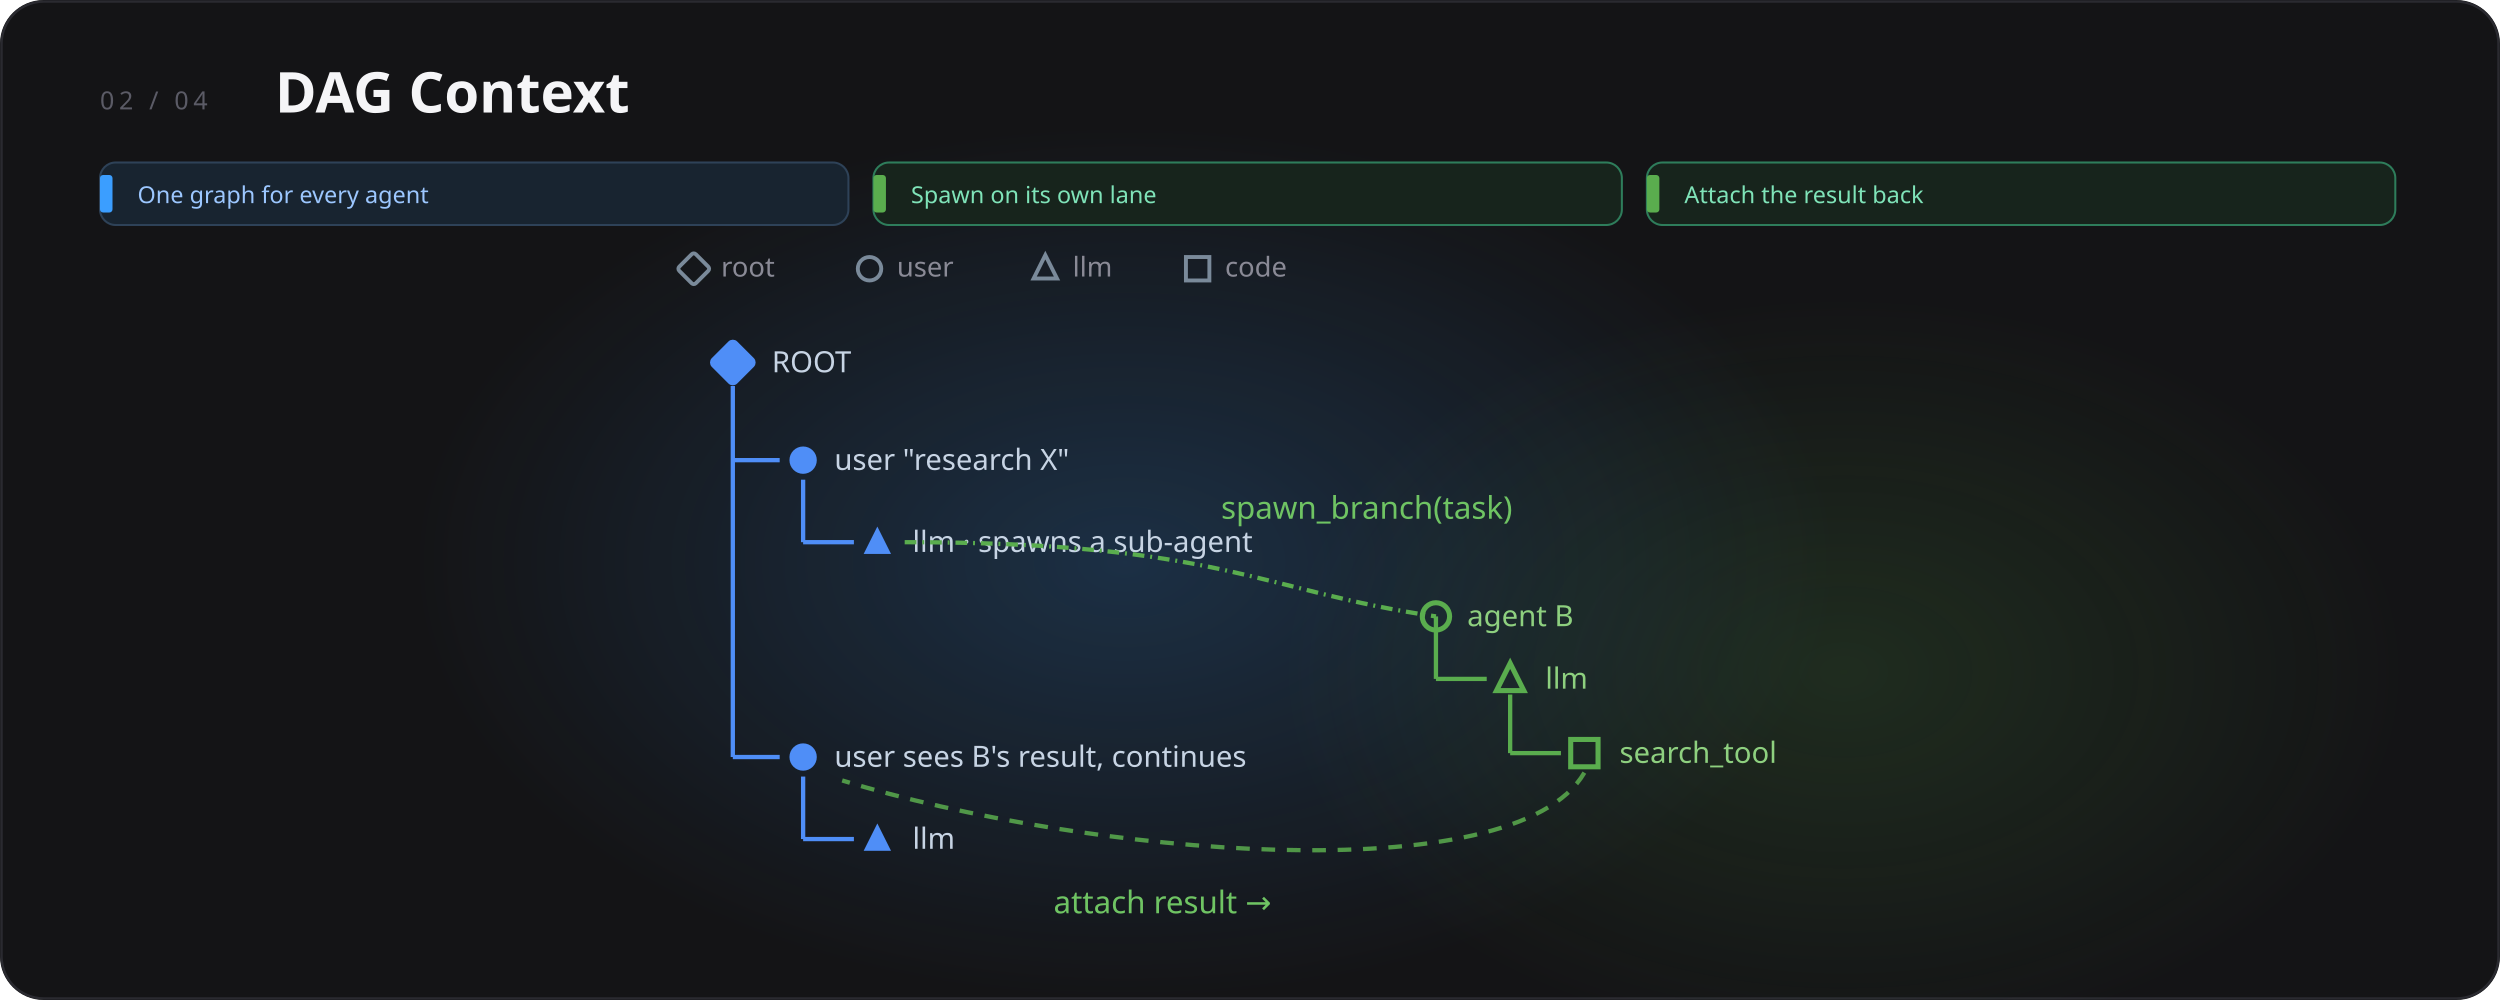
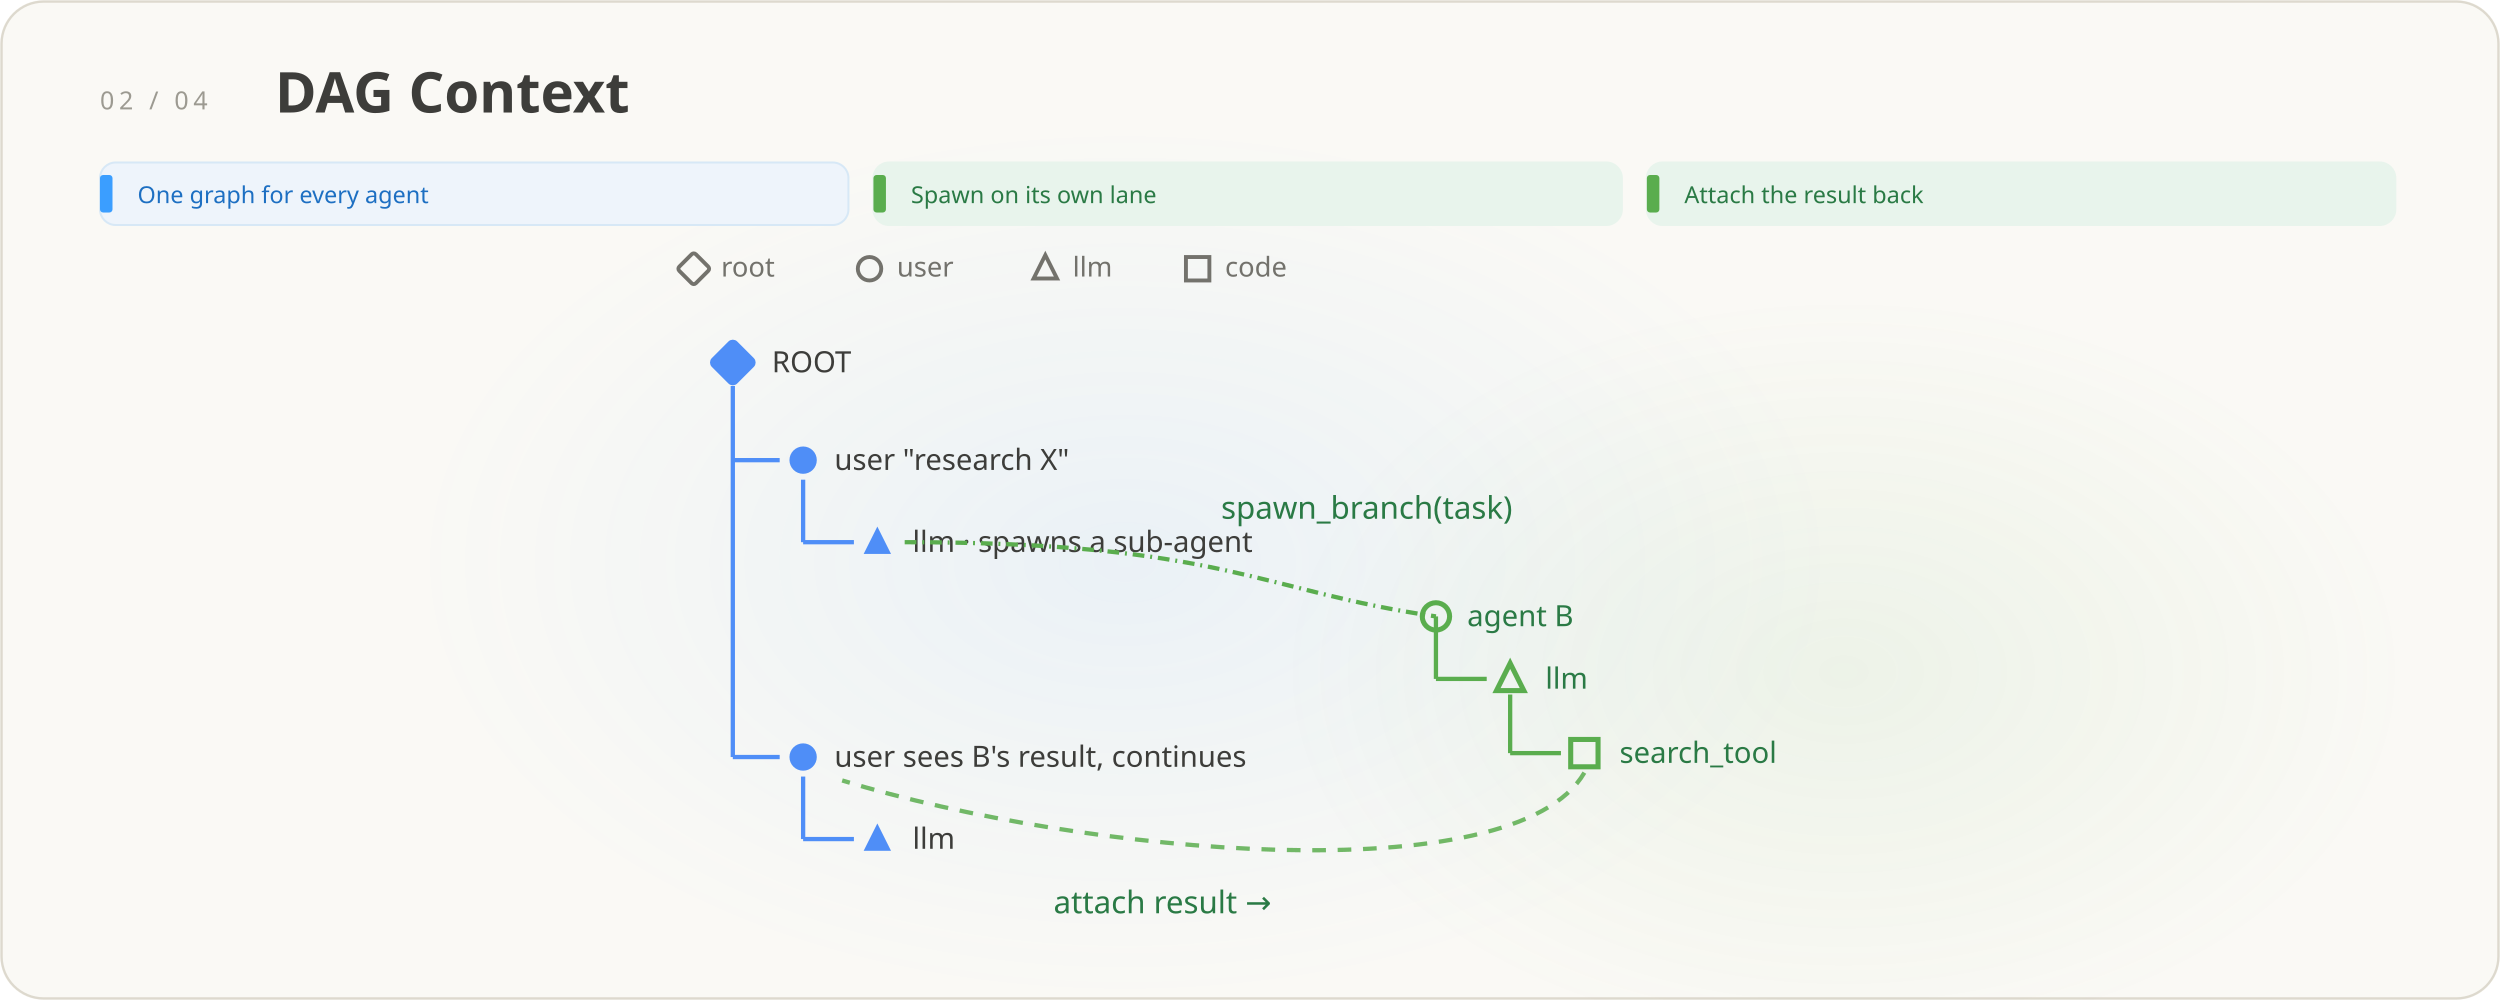
<svg xmlns="http://www.w3.org/2000/svg" width="1600" height="640" viewBox="0 0 1600 640">
  <defs>
-     <linearGradient id="bp" x1="0" y1="0" x2="1" y2="1">
+     <linearGradient id="bp-light-01" x1="0" y1="0" x2="1" y2="1">
      <stop offset="0" stop-color="#3B9EFF" />
      <stop offset="1" stop-color="#A855F7" />
    </linearGradient>
-     <radialGradient id="glow" cx="0.5" cy="0.5" r="0.5">
-       <stop offset="0" stop-color="#3B9EFF" stop-opacity="0.20" />
+     <radialGradient id="glow-light-01" cx="0.5" cy="0.5" r="0.5">
+       <stop offset="0" stop-color="#3B9EFF" stop-opacity="0.08" />
      <stop offset="1" stop-color="#3B9EFF" stop-opacity="0" />
    </radialGradient>
-     <radialGradient id="glow2" cx="0.5" cy="0.5" r="0.5">
-       <stop offset="0" stop-color="#5AAD4E" stop-opacity="0.16" />
+     <radialGradient id="glow2-light-01" cx="0.5" cy="0.5" r="0.5">
+       <stop offset="0" stop-color="#5AAD4E" stop-opacity="0.08" />
      <stop offset="1" stop-color="#5AAD4E" stop-opacity="0" />
    </radialGradient>
  </defs>
-   <rect width="1600" height="640" rx="28" fill="#141416" />
-   <rect x="1" y="1" width="1598" height="638" rx="27" fill="none" stroke="#2A2A30" stroke-width="1.5" />
-   <ellipse cx="720" cy="360" rx="460" ry="280" fill="url(#glow)" />
-   <ellipse cx="1180" cy="430" rx="360" ry="240" fill="url(#glow2)" />
-   <text x="64" y="70" font-family="Geist Mono" font-size="16" fill="#5B5B66" letter-spacing="3">02 / 04</text>
-   <text x="176" y="72" font-family="Instrument Sans" font-weight="700" font-size="36" fill="#F5F5F7">DAG Context</text>
+   <rect width="1600" height="640" rx="28" fill="#faf9f5" />
+   <rect x="1" y="1" width="1598" height="638" rx="27" fill="none" stroke="#ddd9ce" stroke-width="1.5" />
+   <ellipse cx="720" cy="360" rx="460" ry="280" fill="url(#glow-light-01)" />
+   <ellipse cx="1180" cy="430" rx="360" ry="240" fill="url(#glow2-light-01)" />
+   <text x="64" y="70" font-family="Geist Mono" font-size="16" fill="#9c9a91" letter-spacing="3">02 / 04</text>
+   <text x="176" y="72" font-family="Instrument Sans" font-weight="700" font-size="36" fill="#3d3d3a">DAG Context</text>
  <g transform="translate(64,104)">
-     <rect width="479" height="40" rx="10" fill="#182430" stroke="#2E4258" stroke-width="1.3" />
+     <rect width="479" height="40" rx="10" fill="#eef4fb" stroke="#d7e8f6" stroke-width="1.3" />
    <rect x="0" y="8" width="8" height="24" rx="2" fill="#3B9EFF" />
-     <text x="24" y="26" font-family="Geist Mono" font-size="15" fill="#9CC7FF">One graph for every agent</text>
+     <text x="24" y="26" font-family="Geist Mono" font-size="15" fill="#1d6fc2">One graph for every agent</text>
  </g>
  <g transform="translate(559,104)">
-     <rect width="479" height="40" rx="10" fill="#17241C" stroke="#2E7D5B" stroke-width="1.3" />
+     <rect width="479" height="40" rx="10" fill="#e8f4ec" stroke="#e8f4ec" stroke-width="1.3" />
    <rect x="0" y="8" width="8" height="24" rx="2" fill="#5AAD4E" />
-     <text x="24" y="26" font-family="Geist Mono" font-size="15" fill="#7FE3B8">Spawn on its own lane</text>
+     <text x="24" y="26" font-family="Geist Mono" font-size="15" fill="#2a7a45">Spawn on its own lane</text>
  </g>
  <g transform="translate(1054,104)">
-     <rect width="479" height="40" rx="10" fill="#17241C" stroke="#2E7D5B" stroke-width="1.3" />
+     <rect width="479" height="40" rx="10" fill="#e8f4ec" stroke="#e8f4ec" stroke-width="1.3" />
    <rect x="0" y="8" width="8" height="24" rx="2" fill="#5AAD4E" />
-     <text x="24" y="26" font-family="Geist Mono" font-size="15" fill="#7FE3B8">Attach the result back</text>
+     <text x="24" y="26" font-family="Geist Mono" font-size="15" fill="#2a7a45">Attach the result back</text>
  </g>
  <g transform="translate(444,172) scale(1.25)">
-     <g font-family="Geist Mono" font-size="14" fill="#8A8A96">
+     <g font-family="Geist Mono" font-size="14" fill="#73726c">
      <g transform="translate(0,0)">
-         <rect x="-6" y="-6" width="12" height="12" rx="1.5" transform="rotate(45)" fill="none" stroke="#7A8A9A" stroke-width="2" />
+         <rect x="-6" y="-6" width="12" height="12" rx="1.5" transform="rotate(45)" fill="none" stroke="#73726c" stroke-width="2" />
        <text x="14" y="4">root</text>
      </g>
      <g transform="translate(90,0)">
-         <circle r="6" fill="none" stroke="#7A8A9A" stroke-width="2" />
+         <circle r="6" fill="none" stroke="#73726c" stroke-width="2" />
        <text x="14" y="4">user</text>
      </g>
      <g transform="translate(180,0)">
-         <polygon points="0,-7 6,5 -6,5" fill="none" stroke="#7A8A9A" stroke-width="2" />
+         <polygon points="0,-7 6,5 -6,5" fill="none" stroke="#73726c" stroke-width="2" />
        <text x="14" y="4">llm</text>
      </g>
      <g transform="translate(258,0)">
-         <rect x="-6" y="-6" width="12" height="12" fill="none" stroke="#7A8A9A" stroke-width="2" />
+         <rect x="-6" y="-6" width="12" height="12" fill="none" stroke="#73726c" stroke-width="2" />
        <text x="14" y="4">code</text>
      </g>
    </g>
    <line x1="20" y1="60" x2="20" y2="250" stroke="#4F8EF7" stroke-width="2.2" />
    <g transform="translate(20,48)">
      <rect x="-8" y="-8" width="16" height="16" rx="2" transform="rotate(45)" fill="#4F8EF7" stroke="#4F8EF7" stroke-width="2.4" />
-       <text x="20" y="5" font-family="Geist Mono" font-size="15" fill="#C7D4E4">ROOT</text>
+       <text x="20" y="5" font-family="Geist Mono" font-size="15" fill="#3d3d3a">ROOT</text>
    </g>
    <line x1="20" y1="98" x2="44" y2="98" stroke="#4F8EF7" stroke-width="2.2" />
    <g transform="translate(56,98)">
      <circle r="7" fill="#4F8EF7" />
-       <text x="16" y="5" font-family="Geist Mono" font-size="15" fill="#C7D4E4">user  "research X"</text>
+       <text x="16" y="5" font-family="Geist Mono" font-size="15" fill="#3d3d3a">user  "research X"</text>
    </g>
    <line x1="56" y1="108" x2="56" y2="140" stroke="#4F8EF7" stroke-width="2.2" />
    <line x1="56" y1="140" x2="82" y2="140" stroke="#4F8EF7" stroke-width="2.2" />
    <g transform="translate(94,140)">
      <polygon points="0,-8 7,6 -7,6" fill="#4F8EF7" />
-       <text x="18" y="5" font-family="Geist Mono" font-size="15" fill="#C7D4E4">llm  · spawns a sub-agent</text>
+       <text x="18" y="5" font-family="Geist Mono" font-size="15" fill="#3d3d3a">llm  · spawns a sub-agent</text>
    </g>
    <line x1="20" y1="250" x2="44" y2="250" stroke="#4F8EF7" stroke-width="2.2" />
    <g transform="translate(56,250)">
      <circle r="7" fill="#4F8EF7" />
-       <text x="16" y="5" font-family="Geist Mono" font-size="15" fill="#C7D4E4">user  sees B's result, continues</text>
+       <text x="16" y="5" font-family="Geist Mono" font-size="15" fill="#3d3d3a">user  sees B's result, continues</text>
    </g>
    <line x1="56" y1="260" x2="56" y2="292" stroke="#4F8EF7" stroke-width="2.2" />
    <line x1="56" y1="292" x2="82" y2="292" stroke="#4F8EF7" stroke-width="2.2" />
    <g transform="translate(94,292)">
      <polygon points="0,-8 7,6 -7,6" fill="#4F8EF7" />
-       <text x="18" y="5" font-family="Geist Mono" font-size="15" fill="#C7D4E4">llm</text>
+       <text x="18" y="5" font-family="Geist Mono" font-size="15" fill="#3d3d3a">llm</text>
    </g>
    <path d="M108 140 C 270 140, 290 165, 380 178" fill="none" stroke="#5AAD4E" stroke-width="2.2" stroke-dasharray="6 3 1 3" />
-     <text x="270" y="128" font-family="Geist Mono" font-size="16" fill="#6FC463">spawn_branch(task)</text>
+     <text x="270" y="128" font-family="Geist Mono" font-size="16" fill="#2a7a45">spawn_branch(task)</text>
    <line x1="380" y1="178" x2="380" y2="210" stroke="#5AAD4E" stroke-width="2.2" />
    <g transform="translate(380,178)">
      <circle r="7" fill="none" stroke="#5AAD4E" stroke-width="2.6" />
-       <text x="16" y="5" font-family="Geist Mono" font-size="15" fill="#8ED07F">agent B</text>
+       <text x="16" y="5" font-family="Geist Mono" font-size="15" fill="#2a7a45">agent B</text>
    </g>
    <line x1="380" y1="210" x2="406" y2="210" stroke="#5AAD4E" stroke-width="2.2" />
    <g transform="translate(418,210)">
      <polygon points="0,-8 7,6 -7,6" fill="none" stroke="#5AAD4E" stroke-width="2.6" />
-       <text x="18" y="5" font-family="Geist Mono" font-size="15" fill="#8ED07F">llm</text>
+       <text x="18" y="5" font-family="Geist Mono" font-size="15" fill="#2a7a45">llm</text>
    </g>
    <line x1="418" y1="218" x2="418" y2="248" stroke="#5AAD4E" stroke-width="2.2" />
    <line x1="418" y1="248" x2="444" y2="248" stroke="#5AAD4E" stroke-width="2.2" />
    <g transform="translate(456,248)">
      <rect x="-7" y="-7" width="14" height="14" fill="none" stroke="#5AAD4E" stroke-width="2.6" />
-       <text x="18" y="5" font-family="Geist Mono" font-size="15" fill="#8ED07F">search_tool</text>
+       <text x="18" y="5" font-family="Geist Mono" font-size="15" fill="#2a7a45">search_tool</text>
    </g>
    <path d="M456 258 C 420 320, 200 300, 76 262" fill="none" stroke="#5AAD4E" stroke-width="2.2" stroke-dasharray="7 6" opacity="0.85" />
-     <text x="240" y="330" font-family="Geist Mono" font-size="16" fill="#6FC463" text-anchor="middle">attach result →</text>
+     <text x="240" y="330" font-family="Geist Mono" font-size="16" fill="#2a7a45" text-anchor="middle">attach result →</text>
  </g>
</svg>
